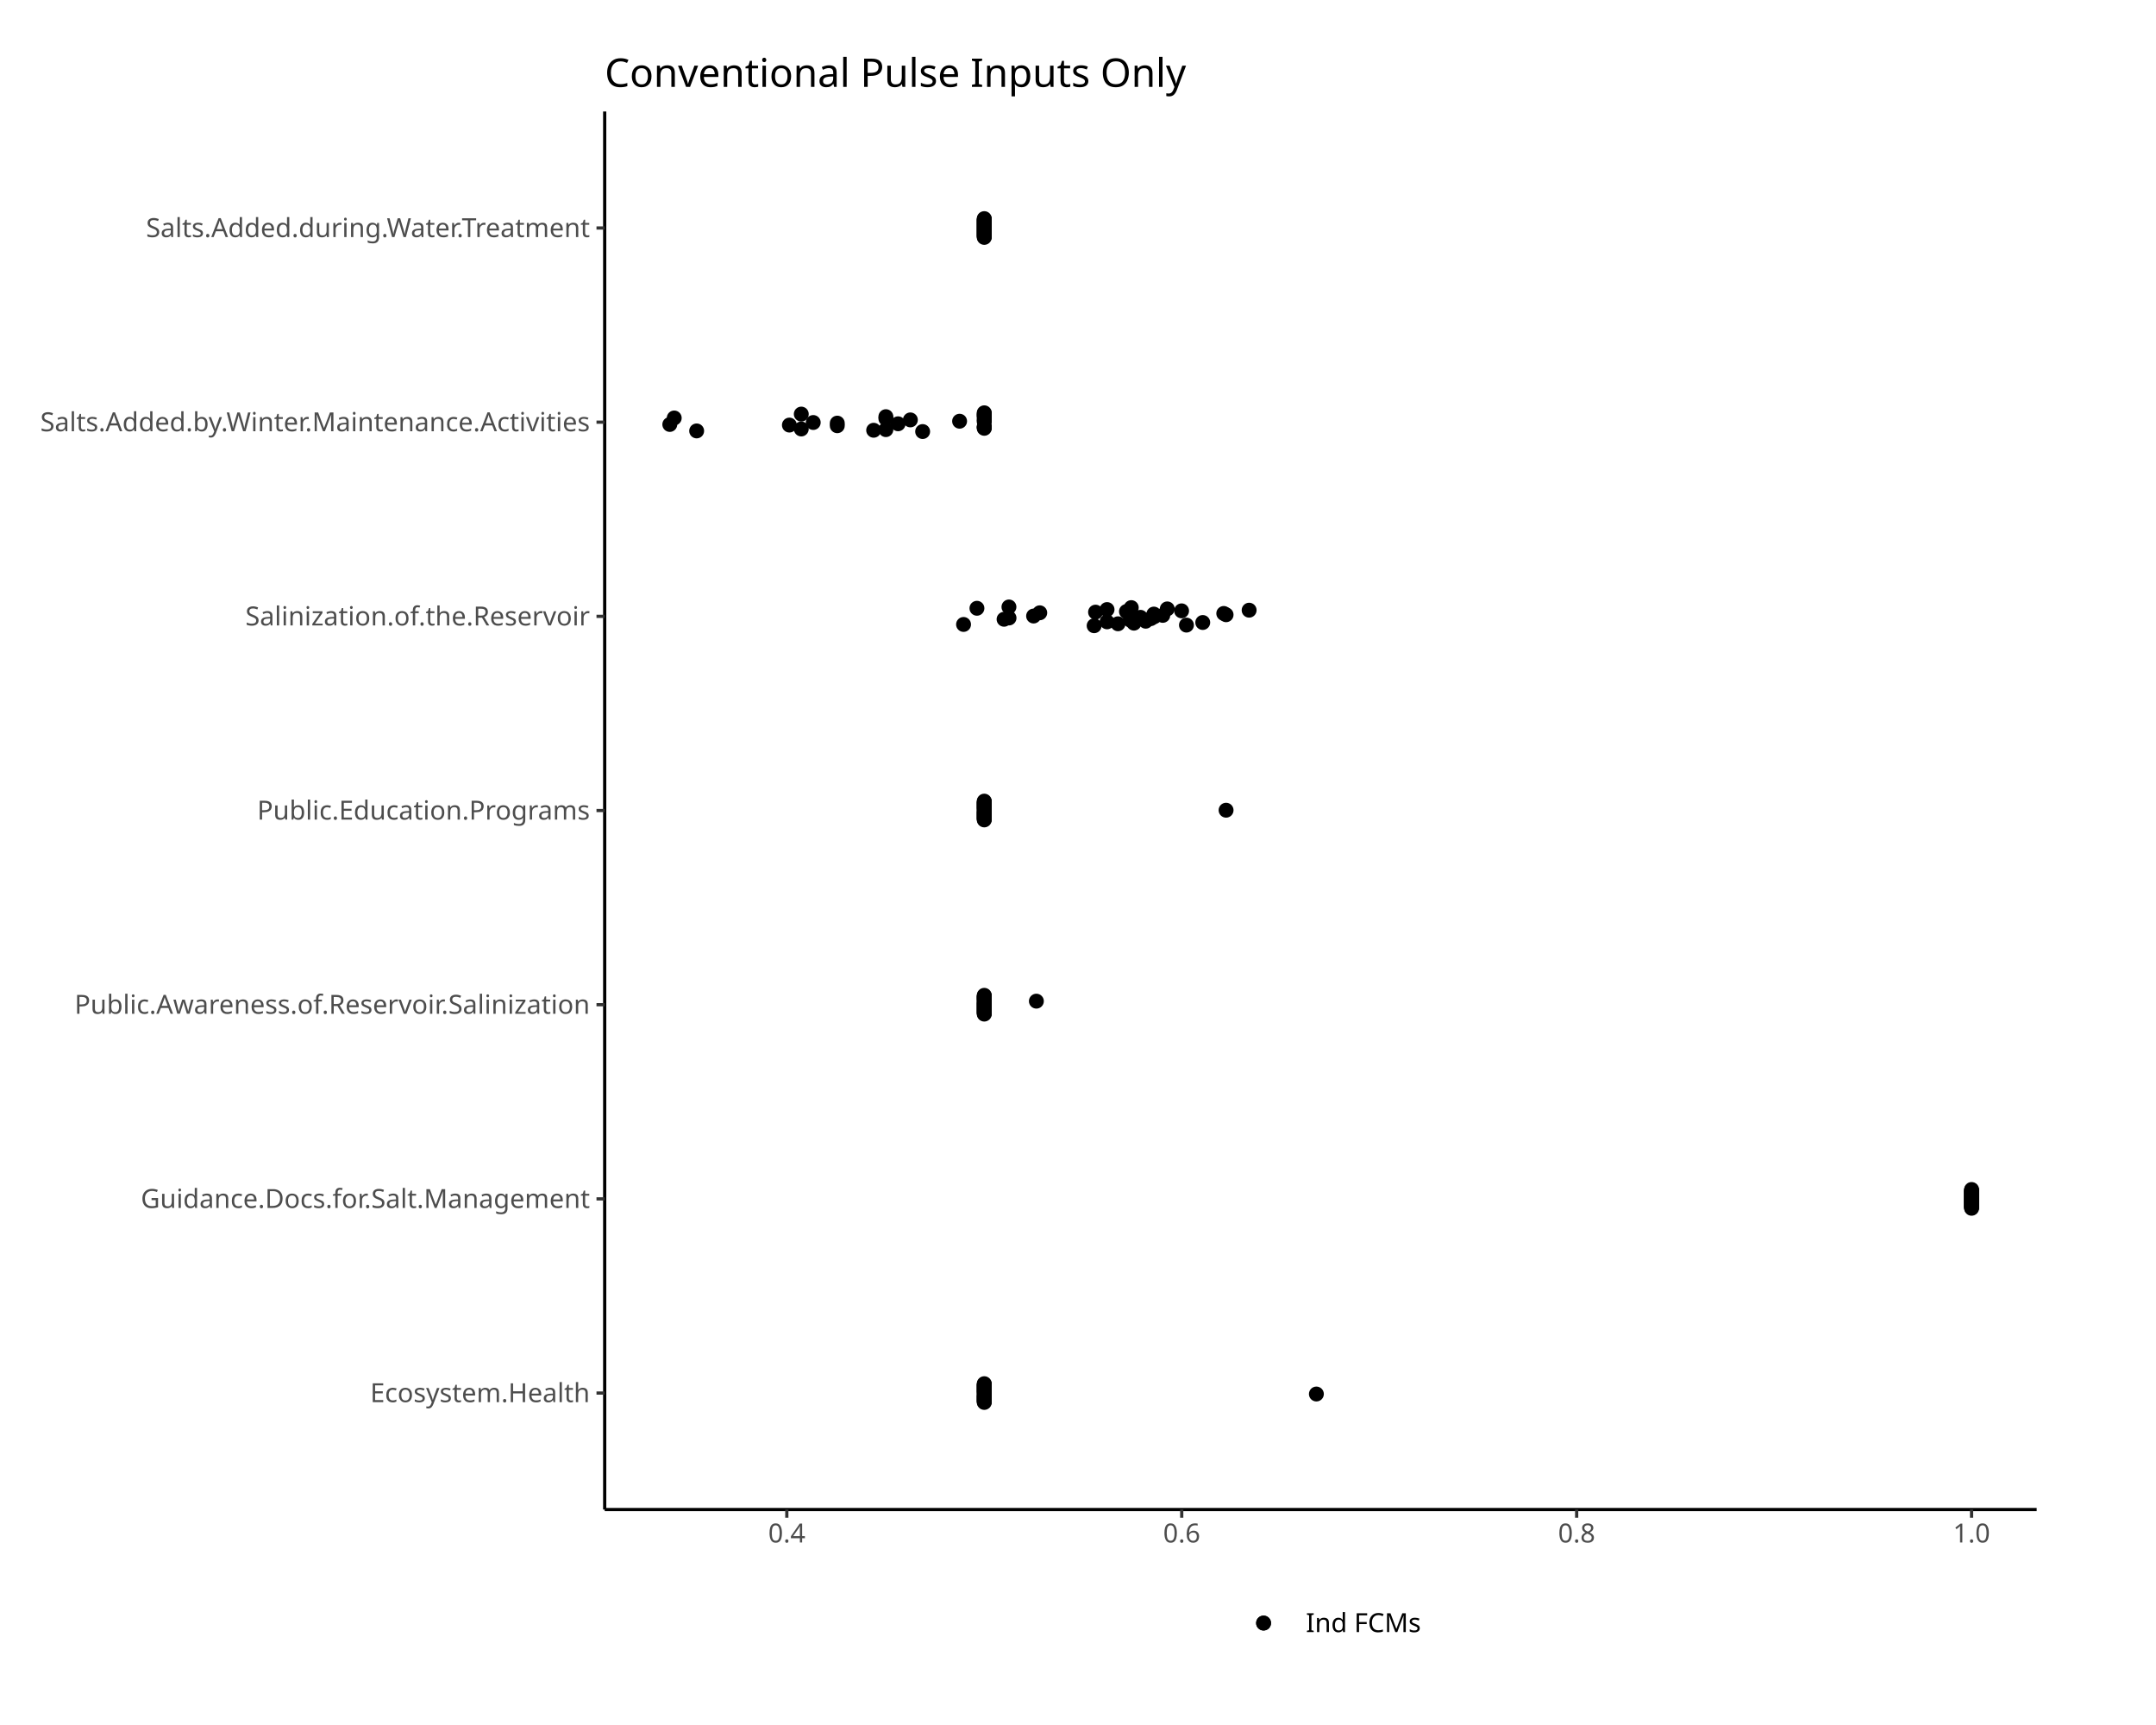
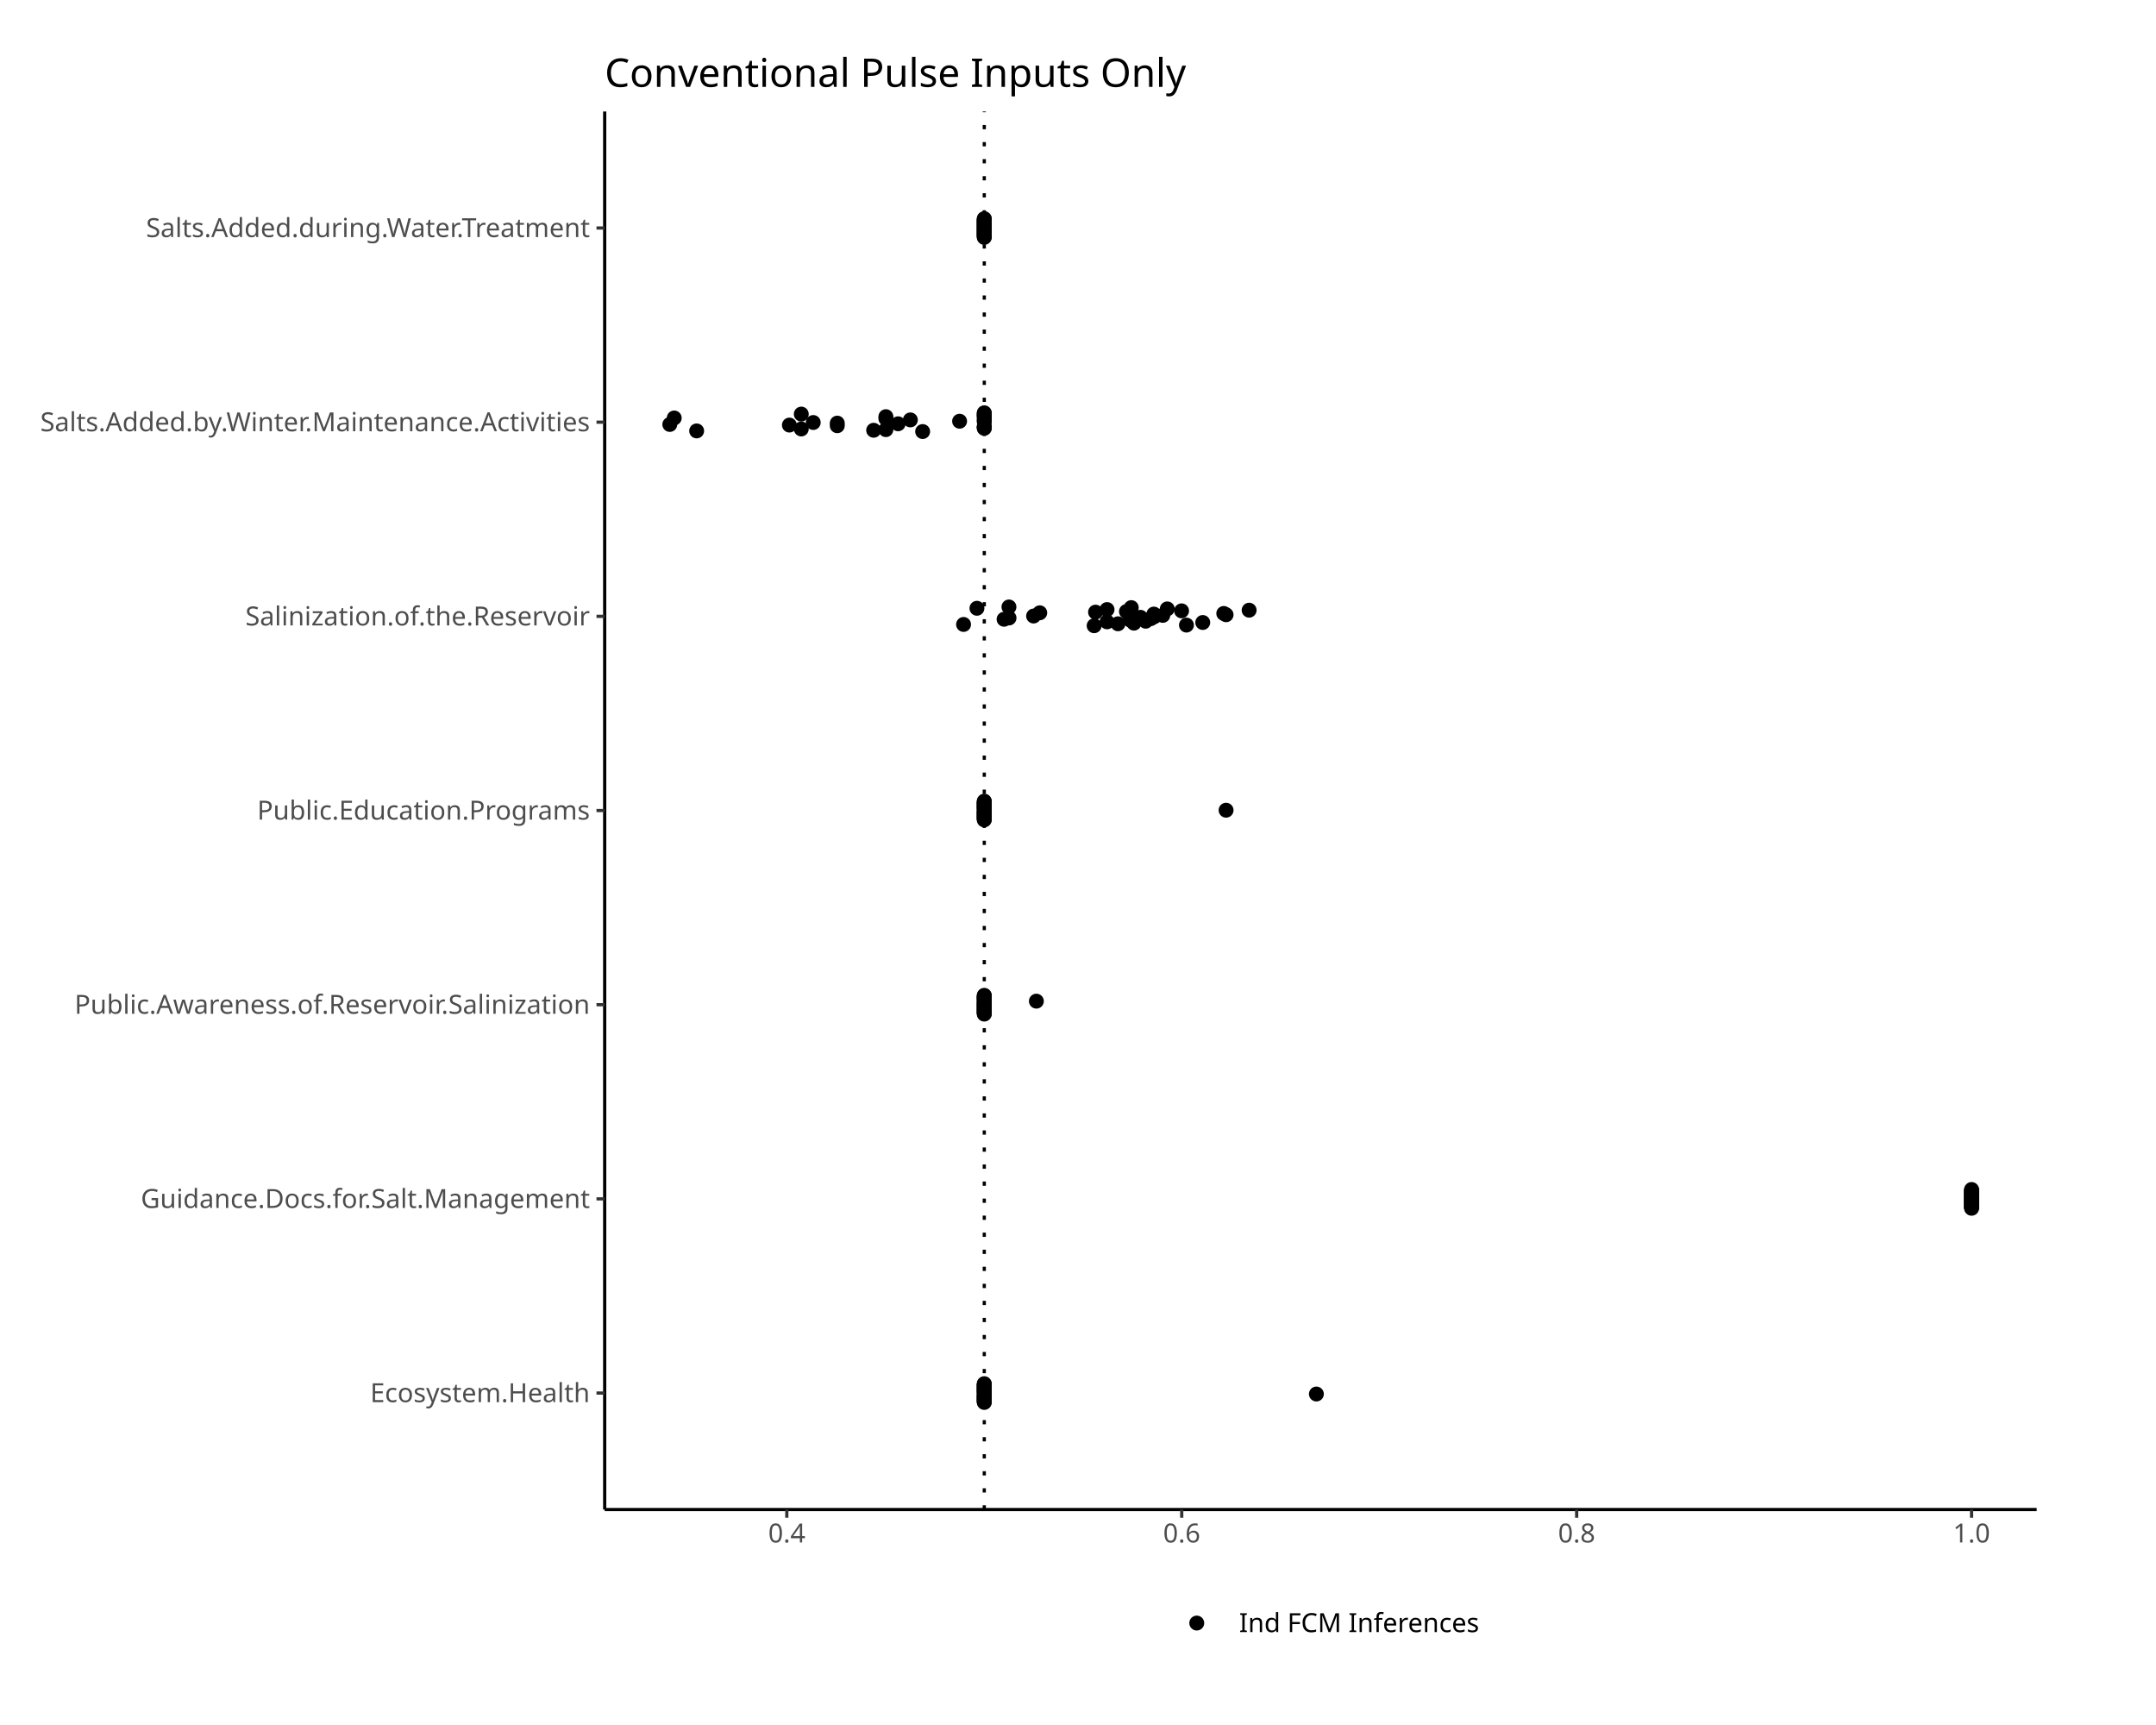
<svg xmlns="http://www.w3.org/2000/svg" class="svglite" data-engine-version="2.0" width="720.00pt" height="576.00pt" viewBox="0 0 720.00 576.00">
  <defs>
    <style type="text/css">
    .svglite line, .svglite polyline, .svglite polygon, .svglite path, .svglite rect, .svglite circle {
      fill: none;
      stroke: #000000;
      stroke-linecap: round;
      stroke-linejoin: round;
      stroke-miterlimit: 10.00;
    }
  </style>
  </defs>
  <rect width="100%" height="100%" style="stroke: none; fill: #FFFFFF;" />
  <defs>
    <clipPath id="cpMC4wMHw3MjAuMDB8MC4wMHw1NzYuMDA=">
      <rect x="0.00" y="0.00" width="720.00" height="576.00" />
    </clipPath>
  </defs>
  <g clip-path="url(#cpMC4wMHw3MjAuMDB8MC4wMHw1NzYuMDA=)">
-     <rect x="-0" y="0.00" width="720.00" height="576.00" style="stroke-width: 1.07; stroke: #FFFFFF; fill: #FFFFFF;" />
+     <rect x="0.00" y="0.00" width="720.00" height="576.00" style="stroke-width: 1.07; stroke: #FFFFFF; fill: #FFFFFF;" />
  </g>
  <defs>
    <clipPath id="cpMjAxLjk0fDY4MC4xNXwzNy4yM3w1MDQuMDY=">
      <rect x="201.94" y="37.23" width="478.21" height="466.83" />
    </clipPath>
  </defs>
  <g clip-path="url(#cpMjAxLjk0fDY4MC4xNXwzNy4yM3w1MDQuMDY=)">
    <rect x="201.94" y="37.23" width="478.21" height="466.83" style="stroke-width: 1.07; stroke: none; fill: #FFFFFF;" />
+     <line x1="328.70" y1="504.06" x2="328.70" y2="37.23" style="stroke-width: 1.07; stroke-dasharray: 1.42,4.27; stroke-linecap: butt;" />
    <circle cx="328.70" cy="468.29" r="2.49" style="stroke-width: 0.71; stroke: none; fill: #000000;" />
    <circle cx="328.70" cy="468.08" r="2.49" style="stroke-width: 0.71; stroke: none; fill: #000000;" />
    <circle cx="328.70" cy="467.86" r="2.49" style="stroke-width: 0.71; stroke: none; fill: #000000;" />
    <circle cx="328.70" cy="467.65" r="2.49" style="stroke-width: 0.71; stroke: none; fill: #000000;" />
    <circle cx="328.70" cy="467.43" r="2.49" style="stroke-width: 0.71; stroke: none; fill: #000000;" />
    <circle cx="328.70" cy="467.21" r="2.49" style="stroke-width: 0.71; stroke: none; fill: #000000;" />
    <circle cx="328.70" cy="467.00" r="2.49" style="stroke-width: 0.71; stroke: none; fill: #000000;" />
    <circle cx="328.70" cy="466.78" r="2.49" style="stroke-width: 0.71; stroke: none; fill: #000000;" />
    <circle cx="328.70" cy="466.56" r="2.49" style="stroke-width: 0.71; stroke: none; fill: #000000;" />
    <circle cx="328.70" cy="466.35" r="2.49" style="stroke-width: 0.71; stroke: none; fill: #000000;" />
    <circle cx="328.70" cy="466.13" r="2.49" style="stroke-width: 0.71; stroke: none; fill: #000000;" />
    <circle cx="328.70" cy="465.92" r="2.49" style="stroke-width: 0.71; stroke: none; fill: #000000;" />
    <circle cx="328.70" cy="465.70" r="2.49" style="stroke-width: 0.71; stroke: none; fill: #000000;" />
    <circle cx="439.61" cy="465.48" r="2.49" style="stroke-width: 0.71; stroke: none; fill: #000000;" />
    <circle cx="328.70" cy="465.27" r="2.49" style="stroke-width: 0.71; stroke: none; fill: #000000;" />
    <circle cx="328.70" cy="465.05" r="2.49" style="stroke-width: 0.71; stroke: none; fill: #000000;" />
    <circle cx="328.70" cy="464.84" r="2.49" style="stroke-width: 0.71; stroke: none; fill: #000000;" />
    <circle cx="328.70" cy="464.62" r="2.49" style="stroke-width: 0.71; stroke: none; fill: #000000;" />
    <circle cx="328.70" cy="464.40" r="2.49" style="stroke-width: 0.71; stroke: none; fill: #000000;" />
    <circle cx="328.70" cy="464.19" r="2.49" style="stroke-width: 0.71; stroke: none; fill: #000000;" />
    <circle cx="328.70" cy="463.97" r="2.49" style="stroke-width: 0.71; stroke: none; fill: #000000;" />
    <circle cx="328.70" cy="463.75" r="2.49" style="stroke-width: 0.71; stroke: none; fill: #000000;" />
    <circle cx="328.70" cy="463.54" r="2.49" style="stroke-width: 0.71; stroke: none; fill: #000000;" />
    <circle cx="328.70" cy="463.32" r="2.49" style="stroke-width: 0.71; stroke: none; fill: #000000;" />
    <circle cx="328.70" cy="463.11" r="2.49" style="stroke-width: 0.71; stroke: none; fill: #000000;" />
    <circle cx="328.70" cy="462.89" r="2.49" style="stroke-width: 0.71; stroke: none; fill: #000000;" />
    <circle cx="328.70" cy="462.67" r="2.49" style="stroke-width: 0.71; stroke: none; fill: #000000;" />
    <circle cx="328.70" cy="462.46" r="2.49" style="stroke-width: 0.71; stroke: none; fill: #000000;" />
    <circle cx="328.70" cy="462.24" r="2.49" style="stroke-width: 0.71; stroke: none; fill: #000000;" />
    <circle cx="328.70" cy="462.03" r="2.49" style="stroke-width: 0.71; stroke: none; fill: #000000;" />
    <circle cx="658.41" cy="403.46" r="2.49" style="stroke-width: 0.71; stroke: none; fill: #000000;" />
    <circle cx="658.41" cy="403.24" r="2.49" style="stroke-width: 0.71; stroke: none; fill: #000000;" />
    <circle cx="658.41" cy="403.02" r="2.49" style="stroke-width: 0.71; stroke: none; fill: #000000;" />
    <circle cx="658.41" cy="402.81" r="2.49" style="stroke-width: 0.71; stroke: none; fill: #000000;" />
    <circle cx="658.41" cy="402.59" r="2.49" style="stroke-width: 0.71; stroke: none; fill: #000000;" />
    <circle cx="658.41" cy="402.37" r="2.49" style="stroke-width: 0.71; stroke: none; fill: #000000;" />
    <circle cx="658.41" cy="402.16" r="2.49" style="stroke-width: 0.71; stroke: none; fill: #000000;" />
    <circle cx="658.41" cy="401.94" r="2.49" style="stroke-width: 0.71; stroke: none; fill: #000000;" />
    <circle cx="658.41" cy="401.73" r="2.49" style="stroke-width: 0.71; stroke: none; fill: #000000;" />
    <circle cx="658.41" cy="401.51" r="2.49" style="stroke-width: 0.71; stroke: none; fill: #000000;" />
    <circle cx="658.41" cy="401.29" r="2.49" style="stroke-width: 0.71; stroke: none; fill: #000000;" />
    <circle cx="658.41" cy="401.08" r="2.49" style="stroke-width: 0.71; stroke: none; fill: #000000;" />
    <circle cx="658.41" cy="400.86" r="2.49" style="stroke-width: 0.71; stroke: none; fill: #000000;" />
    <circle cx="658.41" cy="400.65" r="2.49" style="stroke-width: 0.71; stroke: none; fill: #000000;" />
    <circle cx="658.41" cy="400.43" r="2.49" style="stroke-width: 0.71; stroke: none; fill: #000000;" />
    <circle cx="658.41" cy="400.21" r="2.49" style="stroke-width: 0.71; stroke: none; fill: #000000;" />
    <circle cx="658.41" cy="400.00" r="2.49" style="stroke-width: 0.71; stroke: none; fill: #000000;" />
    <circle cx="658.41" cy="399.78" r="2.49" style="stroke-width: 0.71; stroke: none; fill: #000000;" />
    <circle cx="658.41" cy="399.57" r="2.49" style="stroke-width: 0.71; stroke: none; fill: #000000;" />
    <circle cx="658.41" cy="399.35" r="2.49" style="stroke-width: 0.71; stroke: none; fill: #000000;" />
    <circle cx="658.41" cy="399.13" r="2.49" style="stroke-width: 0.71; stroke: none; fill: #000000;" />
    <circle cx="658.41" cy="398.92" r="2.49" style="stroke-width: 0.71; stroke: none; fill: #000000;" />
    <circle cx="658.41" cy="398.70" r="2.49" style="stroke-width: 0.71; stroke: none; fill: #000000;" />
    <circle cx="658.41" cy="398.48" r="2.49" style="stroke-width: 0.71; stroke: none; fill: #000000;" />
    <circle cx="658.41" cy="398.27" r="2.49" style="stroke-width: 0.71; stroke: none; fill: #000000;" />
    <circle cx="658.41" cy="398.05" r="2.49" style="stroke-width: 0.71; stroke: none; fill: #000000;" />
    <circle cx="658.41" cy="397.84" r="2.49" style="stroke-width: 0.71; stroke: none; fill: #000000;" />
    <circle cx="658.41" cy="397.62" r="2.49" style="stroke-width: 0.71; stroke: none; fill: #000000;" />
    <circle cx="658.41" cy="397.40" r="2.49" style="stroke-width: 0.71; stroke: none; fill: #000000;" />
    <circle cx="658.41" cy="397.19" r="2.49" style="stroke-width: 0.71; stroke: none; fill: #000000;" />
    <circle cx="328.70" cy="338.62" r="2.49" style="stroke-width: 0.71; stroke: none; fill: #000000;" />
    <circle cx="328.70" cy="338.40" r="2.49" style="stroke-width: 0.71; stroke: none; fill: #000000;" />
    <circle cx="328.70" cy="338.19" r="2.49" style="stroke-width: 0.71; stroke: none; fill: #000000;" />
    <circle cx="328.70" cy="337.97" r="2.49" style="stroke-width: 0.71; stroke: none; fill: #000000;" />
    <circle cx="328.70" cy="337.75" r="2.49" style="stroke-width: 0.71; stroke: none; fill: #000000;" />
    <circle cx="328.70" cy="337.54" r="2.49" style="stroke-width: 0.71; stroke: none; fill: #000000;" />
    <circle cx="328.70" cy="337.32" r="2.49" style="stroke-width: 0.71; stroke: none; fill: #000000;" />
    <circle cx="328.70" cy="337.10" r="2.49" style="stroke-width: 0.71; stroke: none; fill: #000000;" />
    <circle cx="328.70" cy="336.89" r="2.49" style="stroke-width: 0.71; stroke: none; fill: #000000;" />
    <circle cx="328.70" cy="336.67" r="2.49" style="stroke-width: 0.71; stroke: none; fill: #000000;" />
    <circle cx="328.70" cy="336.46" r="2.49" style="stroke-width: 0.71; stroke: none; fill: #000000;" />
    <circle cx="328.70" cy="336.24" r="2.49" style="stroke-width: 0.71; stroke: none; fill: #000000;" />
    <circle cx="328.70" cy="336.02" r="2.49" style="stroke-width: 0.71; stroke: none; fill: #000000;" />
    <circle cx="328.70" cy="335.81" r="2.49" style="stroke-width: 0.71; stroke: none; fill: #000000;" />
    <circle cx="328.70" cy="335.59" r="2.49" style="stroke-width: 0.71; stroke: none; fill: #000000;" />
    <circle cx="328.70" cy="335.38" r="2.49" style="stroke-width: 0.71; stroke: none; fill: #000000;" />
    <circle cx="328.70" cy="335.16" r="2.49" style="stroke-width: 0.71; stroke: none; fill: #000000;" />
    <circle cx="328.70" cy="334.94" r="2.49" style="stroke-width: 0.71; stroke: none; fill: #000000;" />
    <circle cx="328.70" cy="334.73" r="2.49" style="stroke-width: 0.71; stroke: none; fill: #000000;" />
    <circle cx="328.70" cy="334.51" r="2.49" style="stroke-width: 0.71; stroke: none; fill: #000000;" />
    <circle cx="346.10" cy="334.30" r="2.49" style="stroke-width: 0.71; stroke: none; fill: #000000;" />
    <circle cx="328.70" cy="334.08" r="2.49" style="stroke-width: 0.71; stroke: none; fill: #000000;" />
    <circle cx="328.70" cy="333.86" r="2.49" style="stroke-width: 0.71; stroke: none; fill: #000000;" />
    <circle cx="328.70" cy="333.65" r="2.49" style="stroke-width: 0.71; stroke: none; fill: #000000;" />
    <circle cx="328.70" cy="333.43" r="2.49" style="stroke-width: 0.71; stroke: none; fill: #000000;" />
    <circle cx="328.70" cy="333.21" r="2.49" style="stroke-width: 0.71; stroke: none; fill: #000000;" />
    <circle cx="328.70" cy="333.00" r="2.49" style="stroke-width: 0.71; stroke: none; fill: #000000;" />
    <circle cx="328.70" cy="332.78" r="2.49" style="stroke-width: 0.71; stroke: none; fill: #000000;" />
    <circle cx="328.70" cy="332.57" r="2.49" style="stroke-width: 0.71; stroke: none; fill: #000000;" />
    <circle cx="328.70" cy="332.35" r="2.49" style="stroke-width: 0.71; stroke: none; fill: #000000;" />
    <circle cx="328.70" cy="273.78" r="2.49" style="stroke-width: 0.71; stroke: none; fill: #000000;" />
    <circle cx="328.70" cy="273.56" r="2.49" style="stroke-width: 0.71; stroke: none; fill: #000000;" />
    <circle cx="328.70" cy="273.35" r="2.49" style="stroke-width: 0.71; stroke: none; fill: #000000;" />
    <circle cx="328.70" cy="273.13" r="2.49" style="stroke-width: 0.71; stroke: none; fill: #000000;" />
    <circle cx="328.70" cy="272.92" r="2.49" style="stroke-width: 0.71; stroke: none; fill: #000000;" />
    <circle cx="328.70" cy="272.70" r="2.49" style="stroke-width: 0.71; stroke: none; fill: #000000;" />
    <circle cx="328.70" cy="272.48" r="2.49" style="stroke-width: 0.71; stroke: none; fill: #000000;" />
    <circle cx="328.70" cy="272.27" r="2.49" style="stroke-width: 0.71; stroke: none; fill: #000000;" />
    <circle cx="328.70" cy="272.05" r="2.49" style="stroke-width: 0.71; stroke: none; fill: #000000;" />
    <circle cx="328.70" cy="271.83" r="2.49" style="stroke-width: 0.71; stroke: none; fill: #000000;" />
    <circle cx="328.70" cy="271.62" r="2.49" style="stroke-width: 0.71; stroke: none; fill: #000000;" />
    <circle cx="328.70" cy="271.40" r="2.49" style="stroke-width: 0.71; stroke: none; fill: #000000;" />
    <circle cx="328.70" cy="271.19" r="2.49" style="stroke-width: 0.71; stroke: none; fill: #000000;" />
    <circle cx="328.70" cy="270.97" r="2.49" style="stroke-width: 0.71; stroke: none; fill: #000000;" />
    <circle cx="328.70" cy="270.75" r="2.49" style="stroke-width: 0.71; stroke: none; fill: #000000;" />
    <circle cx="409.45" cy="270.54" r="2.49" style="stroke-width: 0.71; stroke: none; fill: #000000;" />
    <circle cx="328.70" cy="270.32" r="2.49" style="stroke-width: 0.71; stroke: none; fill: #000000;" />
    <circle cx="328.70" cy="270.11" r="2.49" style="stroke-width: 0.71; stroke: none; fill: #000000;" />
    <circle cx="328.70" cy="269.89" r="2.49" style="stroke-width: 0.71; stroke: none; fill: #000000;" />
    <circle cx="328.70" cy="269.67" r="2.49" style="stroke-width: 0.71; stroke: none; fill: #000000;" />
    <circle cx="328.70" cy="269.46" r="2.49" style="stroke-width: 0.71; stroke: none; fill: #000000;" />
    <circle cx="328.70" cy="269.24" r="2.49" style="stroke-width: 0.71; stroke: none; fill: #000000;" />
    <circle cx="328.70" cy="269.02" r="2.49" style="stroke-width: 0.71; stroke: none; fill: #000000;" />
    <circle cx="328.70" cy="268.81" r="2.49" style="stroke-width: 0.71; stroke: none; fill: #000000;" />
    <circle cx="328.70" cy="268.59" r="2.49" style="stroke-width: 0.71; stroke: none; fill: #000000;" />
    <circle cx="328.70" cy="268.38" r="2.49" style="stroke-width: 0.71; stroke: none; fill: #000000;" />
    <circle cx="328.70" cy="268.16" r="2.49" style="stroke-width: 0.71; stroke: none; fill: #000000;" />
    <circle cx="328.70" cy="267.94" r="2.49" style="stroke-width: 0.71; stroke: none; fill: #000000;" />
    <circle cx="328.70" cy="267.73" r="2.49" style="stroke-width: 0.71; stroke: none; fill: #000000;" />
    <circle cx="328.70" cy="267.51" r="2.49" style="stroke-width: 0.71; stroke: none; fill: #000000;" />
    <circle cx="365.39" cy="208.94" r="2.49" style="stroke-width: 0.71; stroke: none; fill: #000000;" />
    <circle cx="396.22" cy="208.73" r="2.49" style="stroke-width: 0.71; stroke: none; fill: #000000;" />
    <circle cx="321.78" cy="208.51" r="2.49" style="stroke-width: 0.71; stroke: none; fill: #000000;" />
    <circle cx="373.36" cy="208.29" r="2.49" style="stroke-width: 0.71; stroke: none; fill: #000000;" />
    <circle cx="378.68" cy="208.08" r="2.49" style="stroke-width: 0.71; stroke: none; fill: #000000;" />
    <circle cx="401.66" cy="207.86" r="2.49" style="stroke-width: 0.71; stroke: none; fill: #000000;" />
    <circle cx="369.70" cy="207.64" r="2.49" style="stroke-width: 0.71; stroke: none; fill: #000000;" />
    <circle cx="382.61" cy="207.43" r="2.49" style="stroke-width: 0.71; stroke: none; fill: #000000;" />
    <circle cx="377.79" cy="207.21" r="2.49" style="stroke-width: 0.71; stroke: none; fill: #000000;" />
    <circle cx="377.45" cy="207.00" r="2.49" style="stroke-width: 0.71; stroke: none; fill: #000000;" />
    <circle cx="335.31" cy="206.78" r="2.49" style="stroke-width: 0.71; stroke: none; fill: #000000;" />
    <circle cx="384.34" cy="206.56" r="2.49" style="stroke-width: 0.71; stroke: none; fill: #000000;" />
    <circle cx="336.97" cy="206.35" r="2.49" style="stroke-width: 0.71; stroke: none; fill: #000000;" />
    <circle cx="380.87" cy="206.13" r="2.49" style="stroke-width: 0.71; stroke: none; fill: #000000;" />
    <circle cx="385.50" cy="205.92" r="2.49" style="stroke-width: 0.71; stroke: none; fill: #000000;" />
    <circle cx="345.17" cy="205.70" r="2.49" style="stroke-width: 0.71; stroke: none; fill: #000000;" />
    <circle cx="388.31" cy="205.48" r="2.49" style="stroke-width: 0.71; stroke: none; fill: #000000;" />
    <circle cx="409.45" cy="205.27" r="2.49" style="stroke-width: 0.71; stroke: none; fill: #000000;" />
    <circle cx="385.33" cy="205.05" r="2.49" style="stroke-width: 0.71; stroke: none; fill: #000000;" />
    <circle cx="408.68" cy="204.84" r="2.49" style="stroke-width: 0.71; stroke: none; fill: #000000;" />
    <circle cx="347.23" cy="204.62" r="2.49" style="stroke-width: 0.71; stroke: none; fill: #000000;" />
    <circle cx="365.86" cy="204.40" r="2.49" style="stroke-width: 0.71; stroke: none; fill: #000000;" />
    <circle cx="376.18" cy="204.19" r="2.49" style="stroke-width: 0.71; stroke: none; fill: #000000;" />
    <circle cx="394.59" cy="203.97" r="2.49" style="stroke-width: 0.71; stroke: none; fill: #000000;" />
    <circle cx="417.15" cy="203.75" r="2.49" style="stroke-width: 0.71; stroke: none; fill: #000000;" />
    <circle cx="369.70" cy="203.54" r="2.49" style="stroke-width: 0.71; stroke: none; fill: #000000;" />
    <circle cx="389.81" cy="203.32" r="2.49" style="stroke-width: 0.71; stroke: none; fill: #000000;" />
    <circle cx="326.25" cy="203.11" r="2.49" style="stroke-width: 0.71; stroke: none; fill: #000000;" />
    <circle cx="377.79" cy="202.89" r="2.49" style="stroke-width: 0.71; stroke: none; fill: #000000;" />
    <circle cx="336.94" cy="202.67" r="2.49" style="stroke-width: 0.71; stroke: none; fill: #000000;" />
    <circle cx="308.12" cy="144.10" r="2.49" style="stroke-width: 0.71; stroke: none; fill: #000000;" />
    <circle cx="232.65" cy="143.89" r="2.49" style="stroke-width: 0.71; stroke: none; fill: #000000;" />
    <circle cx="291.76" cy="143.67" r="2.49" style="stroke-width: 0.71; stroke: none; fill: #000000;" />
    <circle cx="295.84" cy="143.46" r="2.49" style="stroke-width: 0.71; stroke: none; fill: #000000;" />
    <circle cx="267.59" cy="143.24" r="2.49" style="stroke-width: 0.71; stroke: none; fill: #000000;" />
    <circle cx="328.70" cy="143.02" r="2.49" style="stroke-width: 0.71; stroke: none; fill: #000000;" />
    <circle cx="328.70" cy="142.81" r="2.49" style="stroke-width: 0.71; stroke: none; fill: #000000;" />
    <circle cx="328.70" cy="142.59" r="2.49" style="stroke-width: 0.71; stroke: none; fill: #000000;" />
    <circle cx="328.70" cy="142.37" r="2.49" style="stroke-width: 0.71; stroke: none; fill: #000000;" />
    <circle cx="279.61" cy="142.16" r="2.49" style="stroke-width: 0.71; stroke: none; fill: #000000;" />
    <circle cx="263.62" cy="141.94" r="2.49" style="stroke-width: 0.71; stroke: none; fill: #000000;" />
    <circle cx="223.68" cy="141.73" r="2.49" style="stroke-width: 0.71; stroke: none; fill: #000000;" />
    <circle cx="299.92" cy="141.51" r="2.49" style="stroke-width: 0.71; stroke: none; fill: #000000;" />
    <circle cx="279.61" cy="141.29" r="2.49" style="stroke-width: 0.71; stroke: none; fill: #000000;" />
    <circle cx="271.58" cy="141.08" r="2.49" style="stroke-width: 0.71; stroke: none; fill: #000000;" />
    <circle cx="328.70" cy="140.86" r="2.49" style="stroke-width: 0.71; stroke: none; fill: #000000;" />
    <circle cx="320.46" cy="140.65" r="2.49" style="stroke-width: 0.71; stroke: none; fill: #000000;" />
    <circle cx="328.70" cy="140.43" r="2.49" style="stroke-width: 0.71; stroke: none; fill: #000000;" />
    <circle cx="304.02" cy="140.21" r="2.49" style="stroke-width: 0.71; stroke: none; fill: #000000;" />
    <circle cx="328.70" cy="140.00" r="2.49" style="stroke-width: 0.71; stroke: none; fill: #000000;" />
    <circle cx="295.84" cy="139.78" r="2.49" style="stroke-width: 0.71; stroke: none; fill: #000000;" />
    <circle cx="225.16" cy="139.57" r="2.49" style="stroke-width: 0.71; stroke: none; fill: #000000;" />
    <circle cx="328.70" cy="139.35" r="2.49" style="stroke-width: 0.71; stroke: none; fill: #000000;" />
    <circle cx="295.84" cy="139.13" r="2.49" style="stroke-width: 0.71; stroke: none; fill: #000000;" />
    <circle cx="328.70" cy="138.92" r="2.49" style="stroke-width: 0.71; stroke: none; fill: #000000;" />
    <circle cx="328.70" cy="138.70" r="2.49" style="stroke-width: 0.71; stroke: none; fill: #000000;" />
    <circle cx="328.70" cy="138.48" r="2.49" style="stroke-width: 0.71; stroke: none; fill: #000000;" />
    <circle cx="267.59" cy="138.27" r="2.49" style="stroke-width: 0.71; stroke: none; fill: #000000;" />
    <circle cx="328.70" cy="138.05" r="2.49" style="stroke-width: 0.71; stroke: none; fill: #000000;" />
    <circle cx="328.70" cy="137.84" r="2.49" style="stroke-width: 0.71; stroke: none; fill: #000000;" />
    <circle cx="328.70" cy="79.27" r="2.49" style="stroke-width: 0.71; stroke: none; fill: #000000;" />
    <circle cx="328.70" cy="79.05" r="2.49" style="stroke-width: 0.71; stroke: none; fill: #000000;" />
    <circle cx="328.70" cy="78.83" r="2.49" style="stroke-width: 0.71; stroke: none; fill: #000000;" />
    <circle cx="328.70" cy="78.62" r="2.49" style="stroke-width: 0.71; stroke: none; fill: #000000;" />
    <circle cx="328.70" cy="78.40" r="2.49" style="stroke-width: 0.71; stroke: none; fill: #000000;" />
    <circle cx="328.70" cy="78.19" r="2.49" style="stroke-width: 0.71; stroke: none; fill: #000000;" />
    <circle cx="328.70" cy="77.97" r="2.49" style="stroke-width: 0.71; stroke: none; fill: #000000;" />
    <circle cx="328.70" cy="77.75" r="2.49" style="stroke-width: 0.71; stroke: none; fill: #000000;" />
    <circle cx="328.70" cy="77.54" r="2.49" style="stroke-width: 0.71; stroke: none; fill: #000000;" />
    <circle cx="328.70" cy="77.32" r="2.49" style="stroke-width: 0.71; stroke: none; fill: #000000;" />
    <circle cx="328.70" cy="77.10" r="2.49" style="stroke-width: 0.71; stroke: none; fill: #000000;" />
    <circle cx="328.70" cy="76.89" r="2.49" style="stroke-width: 0.71; stroke: none; fill: #000000;" />
    <circle cx="328.70" cy="76.67" r="2.49" style="stroke-width: 0.71; stroke: none; fill: #000000;" />
    <circle cx="328.70" cy="76.46" r="2.49" style="stroke-width: 0.71; stroke: none; fill: #000000;" />
    <circle cx="328.70" cy="76.24" r="2.49" style="stroke-width: 0.71; stroke: none; fill: #000000;" />
    <circle cx="328.70" cy="76.02" r="2.49" style="stroke-width: 0.71; stroke: none; fill: #000000;" />
    <circle cx="328.70" cy="75.81" r="2.49" style="stroke-width: 0.71; stroke: none; fill: #000000;" />
    <circle cx="328.70" cy="75.59" r="2.49" style="stroke-width: 0.71; stroke: none; fill: #000000;" />
    <circle cx="328.70" cy="75.38" r="2.49" style="stroke-width: 0.71; stroke: none; fill: #000000;" />
    <circle cx="328.70" cy="75.16" r="2.49" style="stroke-width: 0.71; stroke: none; fill: #000000;" />
    <circle cx="328.70" cy="74.94" r="2.49" style="stroke-width: 0.71; stroke: none; fill: #000000;" />
    <circle cx="328.70" cy="74.73" r="2.49" style="stroke-width: 0.71; stroke: none; fill: #000000;" />
    <circle cx="328.70" cy="74.51" r="2.49" style="stroke-width: 0.71; stroke: none; fill: #000000;" />
    <circle cx="328.70" cy="74.29" r="2.49" style="stroke-width: 0.71; stroke: none; fill: #000000;" />
    <circle cx="328.70" cy="74.08" r="2.49" style="stroke-width: 0.71; stroke: none; fill: #000000;" />
    <circle cx="328.70" cy="73.86" r="2.49" style="stroke-width: 0.71; stroke: none; fill: #000000;" />
    <circle cx="328.70" cy="73.65" r="2.49" style="stroke-width: 0.71; stroke: none; fill: #000000;" />
    <circle cx="328.70" cy="73.43" r="2.49" style="stroke-width: 0.71; stroke: none; fill: #000000;" />
    <circle cx="328.70" cy="73.21" r="2.49" style="stroke-width: 0.71; stroke: none; fill: #000000;" />
    <circle cx="328.70" cy="73.00" r="2.49" style="stroke-width: 0.71; stroke: none; fill: #000000;" />
  </g>
  <g clip-path="url(#cpMC4wMHw3MjAuMDB8MC4wMHw1NzYuMDA=)">
    <polyline points="201.94,504.06 201.94,37.23 " style="stroke-width: 1.07; stroke-linecap: butt;" />
    <text x="197.01" y="468.19" text-anchor="end" style="font-size: 8.80px; fill: #4D4D4D; font-family: sans;" textLength="70.94px" lengthAdjust="spacingAndGlyphs">Ecosystem.Health</text>
    <text x="197.01" y="403.35" text-anchor="end" style="font-size: 8.80px; fill: #4D4D4D; font-family: sans;" textLength="144.32px" lengthAdjust="spacingAndGlyphs">Guidance.Docs.for.Salt.Management</text>
    <text x="197.01" y="338.51" text-anchor="end" style="font-size: 8.80px; fill: #4D4D4D; font-family: sans;" textLength="167.30px" lengthAdjust="spacingAndGlyphs">Public.Awareness.of.Reservoir.Salinization</text>
    <text x="197.01" y="273.67" text-anchor="end" style="font-size: 8.80px; fill: #4D4D4D; font-family: sans;" textLength="106.16px" lengthAdjust="spacingAndGlyphs">Public.Education.Programs</text>
    <text x="197.01" y="208.84" text-anchor="end" style="font-size: 8.80px; fill: #4D4D4D; font-family: sans;" textLength="109.58px" lengthAdjust="spacingAndGlyphs">Salinization.of.the.Reservoir</text>
    <text x="197.01" y="144.00" text-anchor="end" style="font-size: 8.80px; fill: #4D4D4D; font-family: sans;" textLength="177.09px" lengthAdjust="spacingAndGlyphs">Salts.Added.by.Winter.Maintenance.Activities</text>
    <text x="197.01" y="79.16" text-anchor="end" style="font-size: 8.80px; fill: #4D4D4D; font-family: sans;" textLength="142.83px" lengthAdjust="spacingAndGlyphs">Salts.Added.during.Water.Treatment</text>
    <polyline points="199.20,465.16 201.94,465.16 " style="stroke-width: 1.07; stroke: #333333; stroke-linecap: butt;" />
    <polyline points="199.20,400.32 201.94,400.32 " style="stroke-width: 1.07; stroke: #333333; stroke-linecap: butt;" />
    <polyline points="199.20,335.48 201.94,335.48 " style="stroke-width: 1.07; stroke: #333333; stroke-linecap: butt;" />
    <polyline points="199.20,270.65 201.94,270.65 " style="stroke-width: 1.07; stroke: #333333; stroke-linecap: butt;" />
    <polyline points="199.20,205.81 201.94,205.81 " style="stroke-width: 1.07; stroke: #333333; stroke-linecap: butt;" />
    <polyline points="199.20,140.97 201.94,140.97 " style="stroke-width: 1.07; stroke: #333333; stroke-linecap: butt;" />
    <polyline points="199.20,76.13 201.94,76.13 " style="stroke-width: 1.07; stroke: #333333; stroke-linecap: butt;" />
    <polyline points="201.94,504.06 680.15,504.06 " style="stroke-width: 1.07; stroke-linecap: butt;" />
    <polyline points="262.76,506.80 262.76,504.06 " style="stroke-width: 1.07; stroke: #333333; stroke-linecap: butt;" />
    <polyline points="394.64,506.80 394.64,504.06 " style="stroke-width: 1.07; stroke: #333333; stroke-linecap: butt;" />
    <polyline points="526.53,506.80 526.53,504.06 " style="stroke-width: 1.07; stroke: #333333; stroke-linecap: butt;" />
    <polyline points="658.41,506.80 658.41,504.06 " style="stroke-width: 1.07; stroke: #333333; stroke-linecap: butt;" />
    <text x="262.76" y="515.05" text-anchor="middle" style="font-size: 8.80px; fill: #4D4D4D; font-family: sans;" textLength="12.23px" lengthAdjust="spacingAndGlyphs">0.4</text>
    <text x="394.64" y="515.05" text-anchor="middle" style="font-size: 8.80px; fill: #4D4D4D; font-family: sans;" textLength="12.23px" lengthAdjust="spacingAndGlyphs">0.6</text>
    <text x="526.53" y="515.05" text-anchor="middle" style="font-size: 8.80px; fill: #4D4D4D; font-family: sans;" textLength="12.23px" lengthAdjust="spacingAndGlyphs">0.8</text>
    <text x="658.41" y="515.05" text-anchor="middle" style="font-size: 8.80px; fill: #4D4D4D; font-family: sans;" textLength="12.23px" lengthAdjust="spacingAndGlyphs">1.0</text>
-     <rect x="402.37" y="527.84" width="77.35" height="28.24" style="stroke-width: 1.07; stroke: none; fill: #FFFFFF;" />
-     <circle cx="421.97" cy="541.96" r="1.95" style="stroke-width: 0.71; stroke: none; fill: #000000; fill-opacity: 0.60;" />
-     <circle cx="421.97" cy="541.96" r="2.49" style="stroke-width: 0.71; stroke: none; fill: #000000;" />
-     <circle cx="421.97" cy="541.96" r="2.49" style="stroke-width: 0.71; stroke: none; fill: #000000;" />
-     <text x="436.09" y="544.98" style="font-size: 8.80px; font-family: sans;" textLength="38.15px" lengthAdjust="spacingAndGlyphs">Ind FCMs</text>
+     <rect x="385.54" y="527.84" width="111.01" height="28.24" style="stroke-width: 1.07; stroke: none; fill: #FFFFFF;" />
+     <rect x="391.02" y="533.32" width="17.28" height="17.28" style="stroke-width: 1.07; stroke: none; fill: #FFFFFF;" />
+     <circle cx="399.66" cy="541.96" r="2.49" style="stroke-width: 0.71; stroke: none; fill: #000000;" />
+     <text x="413.78" y="544.98" style="font-size: 8.80px; font-family: sans;" textLength="77.29px" lengthAdjust="spacingAndGlyphs">Ind FCM Inferences</text>
    <text x="201.94" y="29.01" style="font-size: 13.20px; font-family: sans;" textLength="184.20px" lengthAdjust="spacingAndGlyphs">Conventional Pulse Inputs Only</text>
  </g>
</svg>
